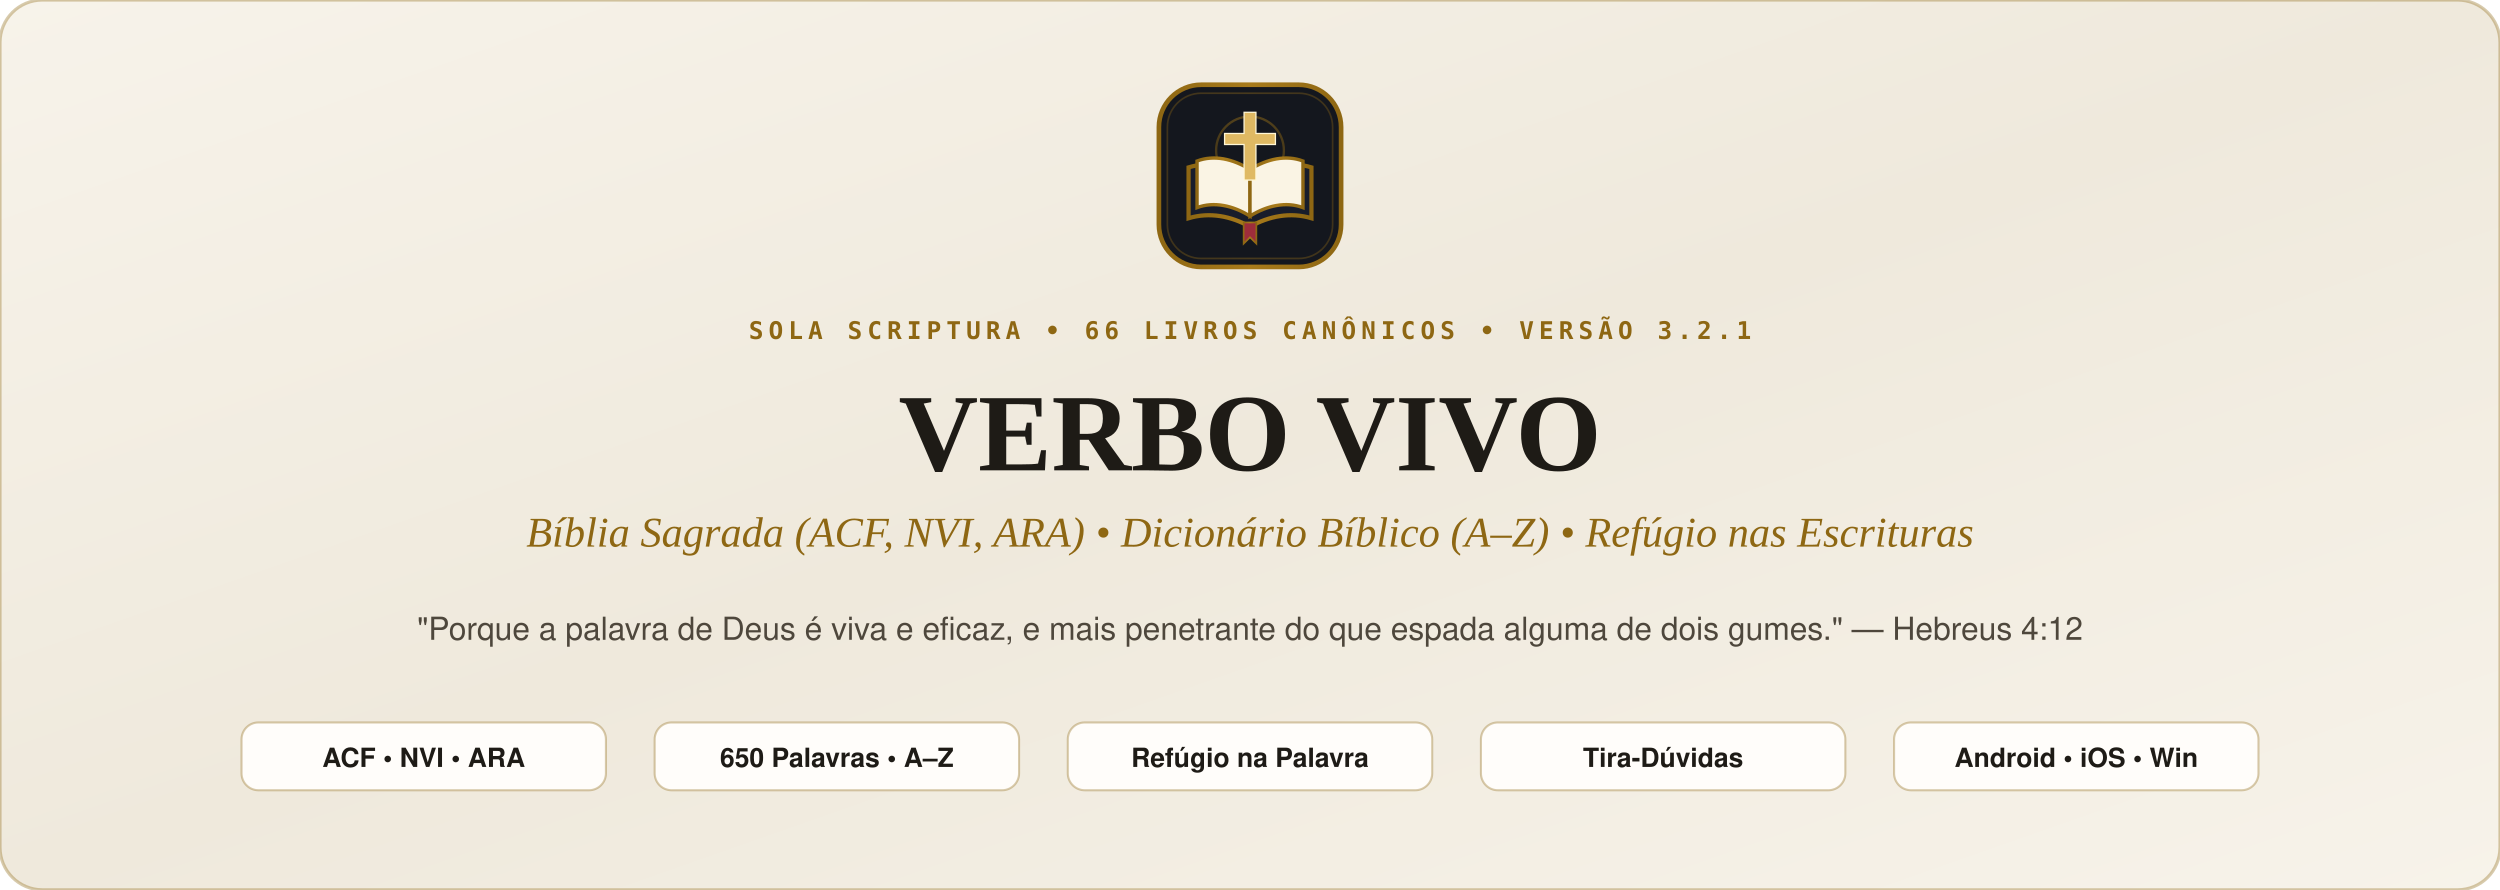
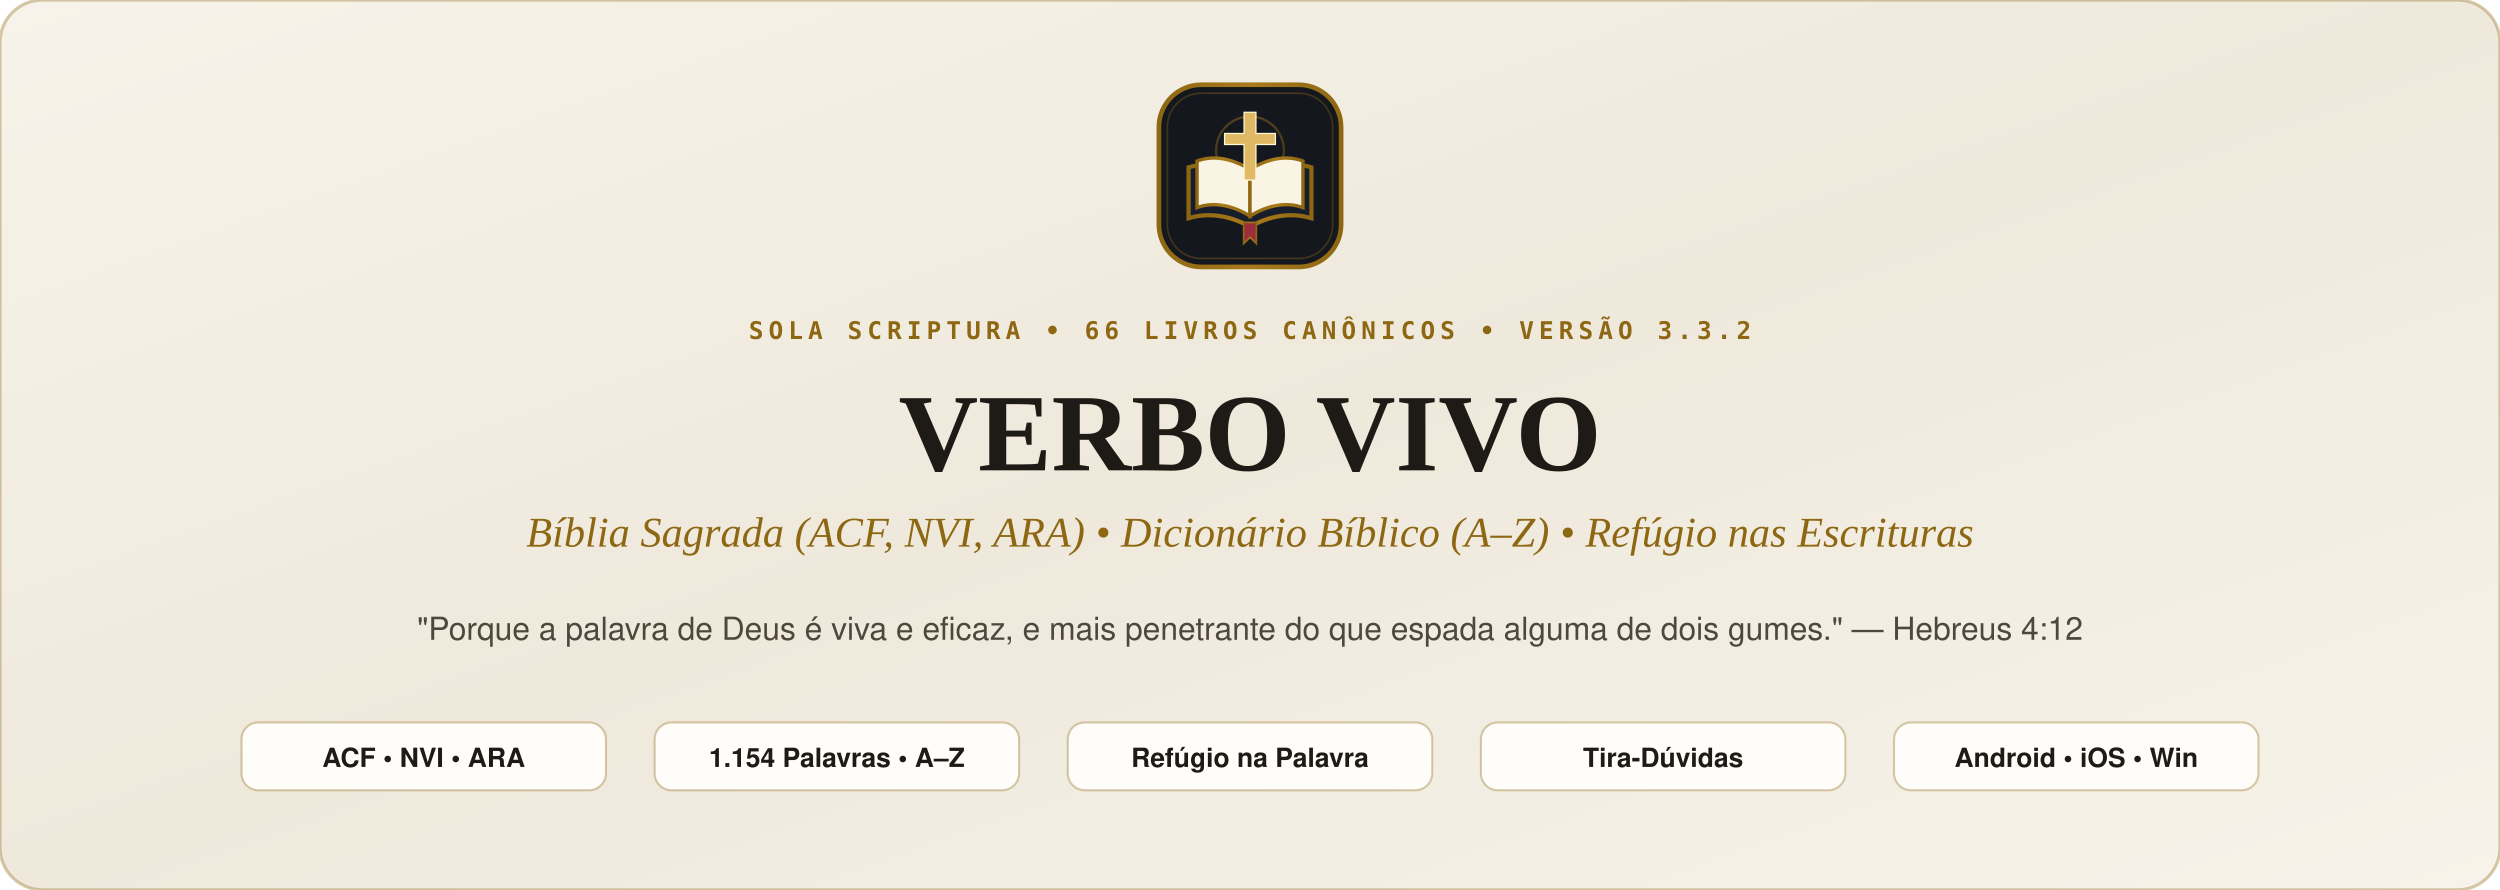
<svg xmlns="http://www.w3.org/2000/svg" viewBox="0 0 1180 420" width="100%" height="100%">
  <defs>
    <style>
      .sans { font-family: -apple-system, BlinkMacSystemFont, "Segoe UI", Helvetica, Arial, sans-serif; }
      .serif { font-family: Georgia, "Times New Roman", serif; }
      .mono { font-family: ui-monospace, SFMono-Regular, Menlo, Consolas, monospace; }
    </style>
    <linearGradient id="bg" x1="0%" y1="0%" x2="100%" y2="100%">
      <stop offset="0%" stop-color="#F7F3EA" />
      <stop offset="50%" stop-color="#EFE9DC" />
      <stop offset="100%" stop-color="#F7F3EA" />
    </linearGradient>
    <linearGradient id="gold" x1="0%" y1="0%" x2="100%" y2="0%">
      <stop offset="0%" stop-color="#8E6713" />
      <stop offset="50%" stop-color="#A87B1B" />
      <stop offset="100%" stop-color="#8E6713" />
    </linearGradient>
  </defs>
  <rect width="1180" height="420" rx="20" fill="url(#bg)" stroke="#8E6713" stroke-opacity="0.35" stroke-width="1.5" />
  <g transform="translate(547, 40)">
    <rect x="0" y="0" width="86" height="86" rx="20" fill="#14171E" stroke="url(#gold)" stroke-width="2.2" />
    <rect x="4" y="4" width="78" height="78" rx="16" stroke="url(#gold)" stroke-width="0.8" stroke-opacity="0.35" fill="none" />
    <circle cx="43" cy="31" r="16" stroke="url(#gold)" stroke-width="1.1" stroke-opacity="0.45" fill="none" />
    <path d="M14 63 V39 C24 36 34 38 43 43 C52 38 62 36 72 39 V63 C62 60 52 62 43 67 C34 62 24 60 14 63 Z" fill="#181D2B" stroke="url(#gold)" stroke-width="2" />
    <path d="M18 58 V36 C26 33 35 35 43 40 V62 C35 57 26 55 18 58 Z" fill="#FAF4E4" stroke="url(#gold)" stroke-width="1.6" />
    <path d="M68 58 V36 C60 33 51 35 43 40 V62 C51 57 60 55 68 58 Z" fill="#FAF4E4" stroke="url(#gold)" stroke-width="1.6" />
    <line x1="43" y1="39" x2="43" y2="66" stroke="url(#gold)" stroke-width="2.2" />
    <path d="M40 65 L40 75 L43 72 L46 75 L46 65 Z" fill="#9E2D3B" stroke="url(#gold)" stroke-width="0.8" />
    <path d="M40.2 13 H45.8 V23 H55 V28.2 H45.8 V45 H40.2 V28.2 H31 V23 H40.2 Z" fill="#DFB963" stroke="#FFF7D6" stroke-width="0.6" />
  </g>
  <text x="590" y="160" text-anchor="middle" fill="#8E6713" font-size="11.5" font-weight="700" letter-spacing="2.4" class="mono">
-     SOLA SCRIPTURA • 66 LIVROS CANÔNICOS • VERSÃO 3.2.1
+     SOLA SCRIPTURA • 66 LIVROS CANÔNICOS • VERSÃO 3.3.2
  </text>
  <text x="590" y="222" text-anchor="middle" fill="#1E1B16" font-size="52" font-weight="700" class="serif">
    VERBO VIVO
  </text>
  <text x="590" y="258" text-anchor="middle" fill="#8E6713" font-size="20" font-style="italic" class="serif">
    Bíblia Sagrada (ACF, NVI, ARA) • Dicionário Bíblico (A–Z) • Refúgio nas Escrituras
  </text>
  <text x="590" y="302" text-anchor="middle" fill="#4E473C" font-size="15" class="sans">
    "Porque a palavra de Deus é viva e eficaz, e mais penetrante do que espada alguma de dois gumes." — Hebreus 4:12
  </text>
  <g transform="translate(590, 358)" text-anchor="middle" class="sans" font-size="12.5" font-weight="600">
    <g transform="translate(-390, 0)">
      <rect x="-86" y="-17" width="172" height="32" rx="8" fill="#FFFDFA" stroke="rgba(142,103,19,0.34)" />
      <text y="4" fill="#1E1B16">ACF • NVI • ARA</text>
    </g>
    <g transform="translate(-195, 0)">
      <rect x="-86" y="-17" width="172" height="32" rx="8" fill="#FFFDFA" stroke="rgba(142,103,19,0.34)" />
-       <text y="4" fill="#1E1B16">650 Palavras • A–Z</text>
+       <text y="4" fill="#1E1B16">1.154 Palavras • A–Z</text>
    </g>
    <g transform="translate(0, 0)">
      <rect x="-86" y="-17" width="172" height="32" rx="8" fill="#FFFDFA" stroke="rgba(142,103,19,0.34)" />
      <text y="4" fill="#1E1B16">Refúgio na Palavra</text>
    </g>
    <g transform="translate(195, 0)">
      <rect x="-86" y="-17" width="172" height="32" rx="8" fill="#FFFDFA" stroke="rgba(142,103,19,0.34)" />
      <text y="4" fill="#1E1B16">Tira-Dúvidas</text>
    </g>
    <g transform="translate(390, 0)">
      <rect x="-86" y="-17" width="172" height="32" rx="8" fill="#FFFDFA" stroke="rgba(142,103,19,0.34)" />
      <text y="4" fill="#1E1B16">Android • iOS • Win</text>
    </g>
  </g>
</svg>
